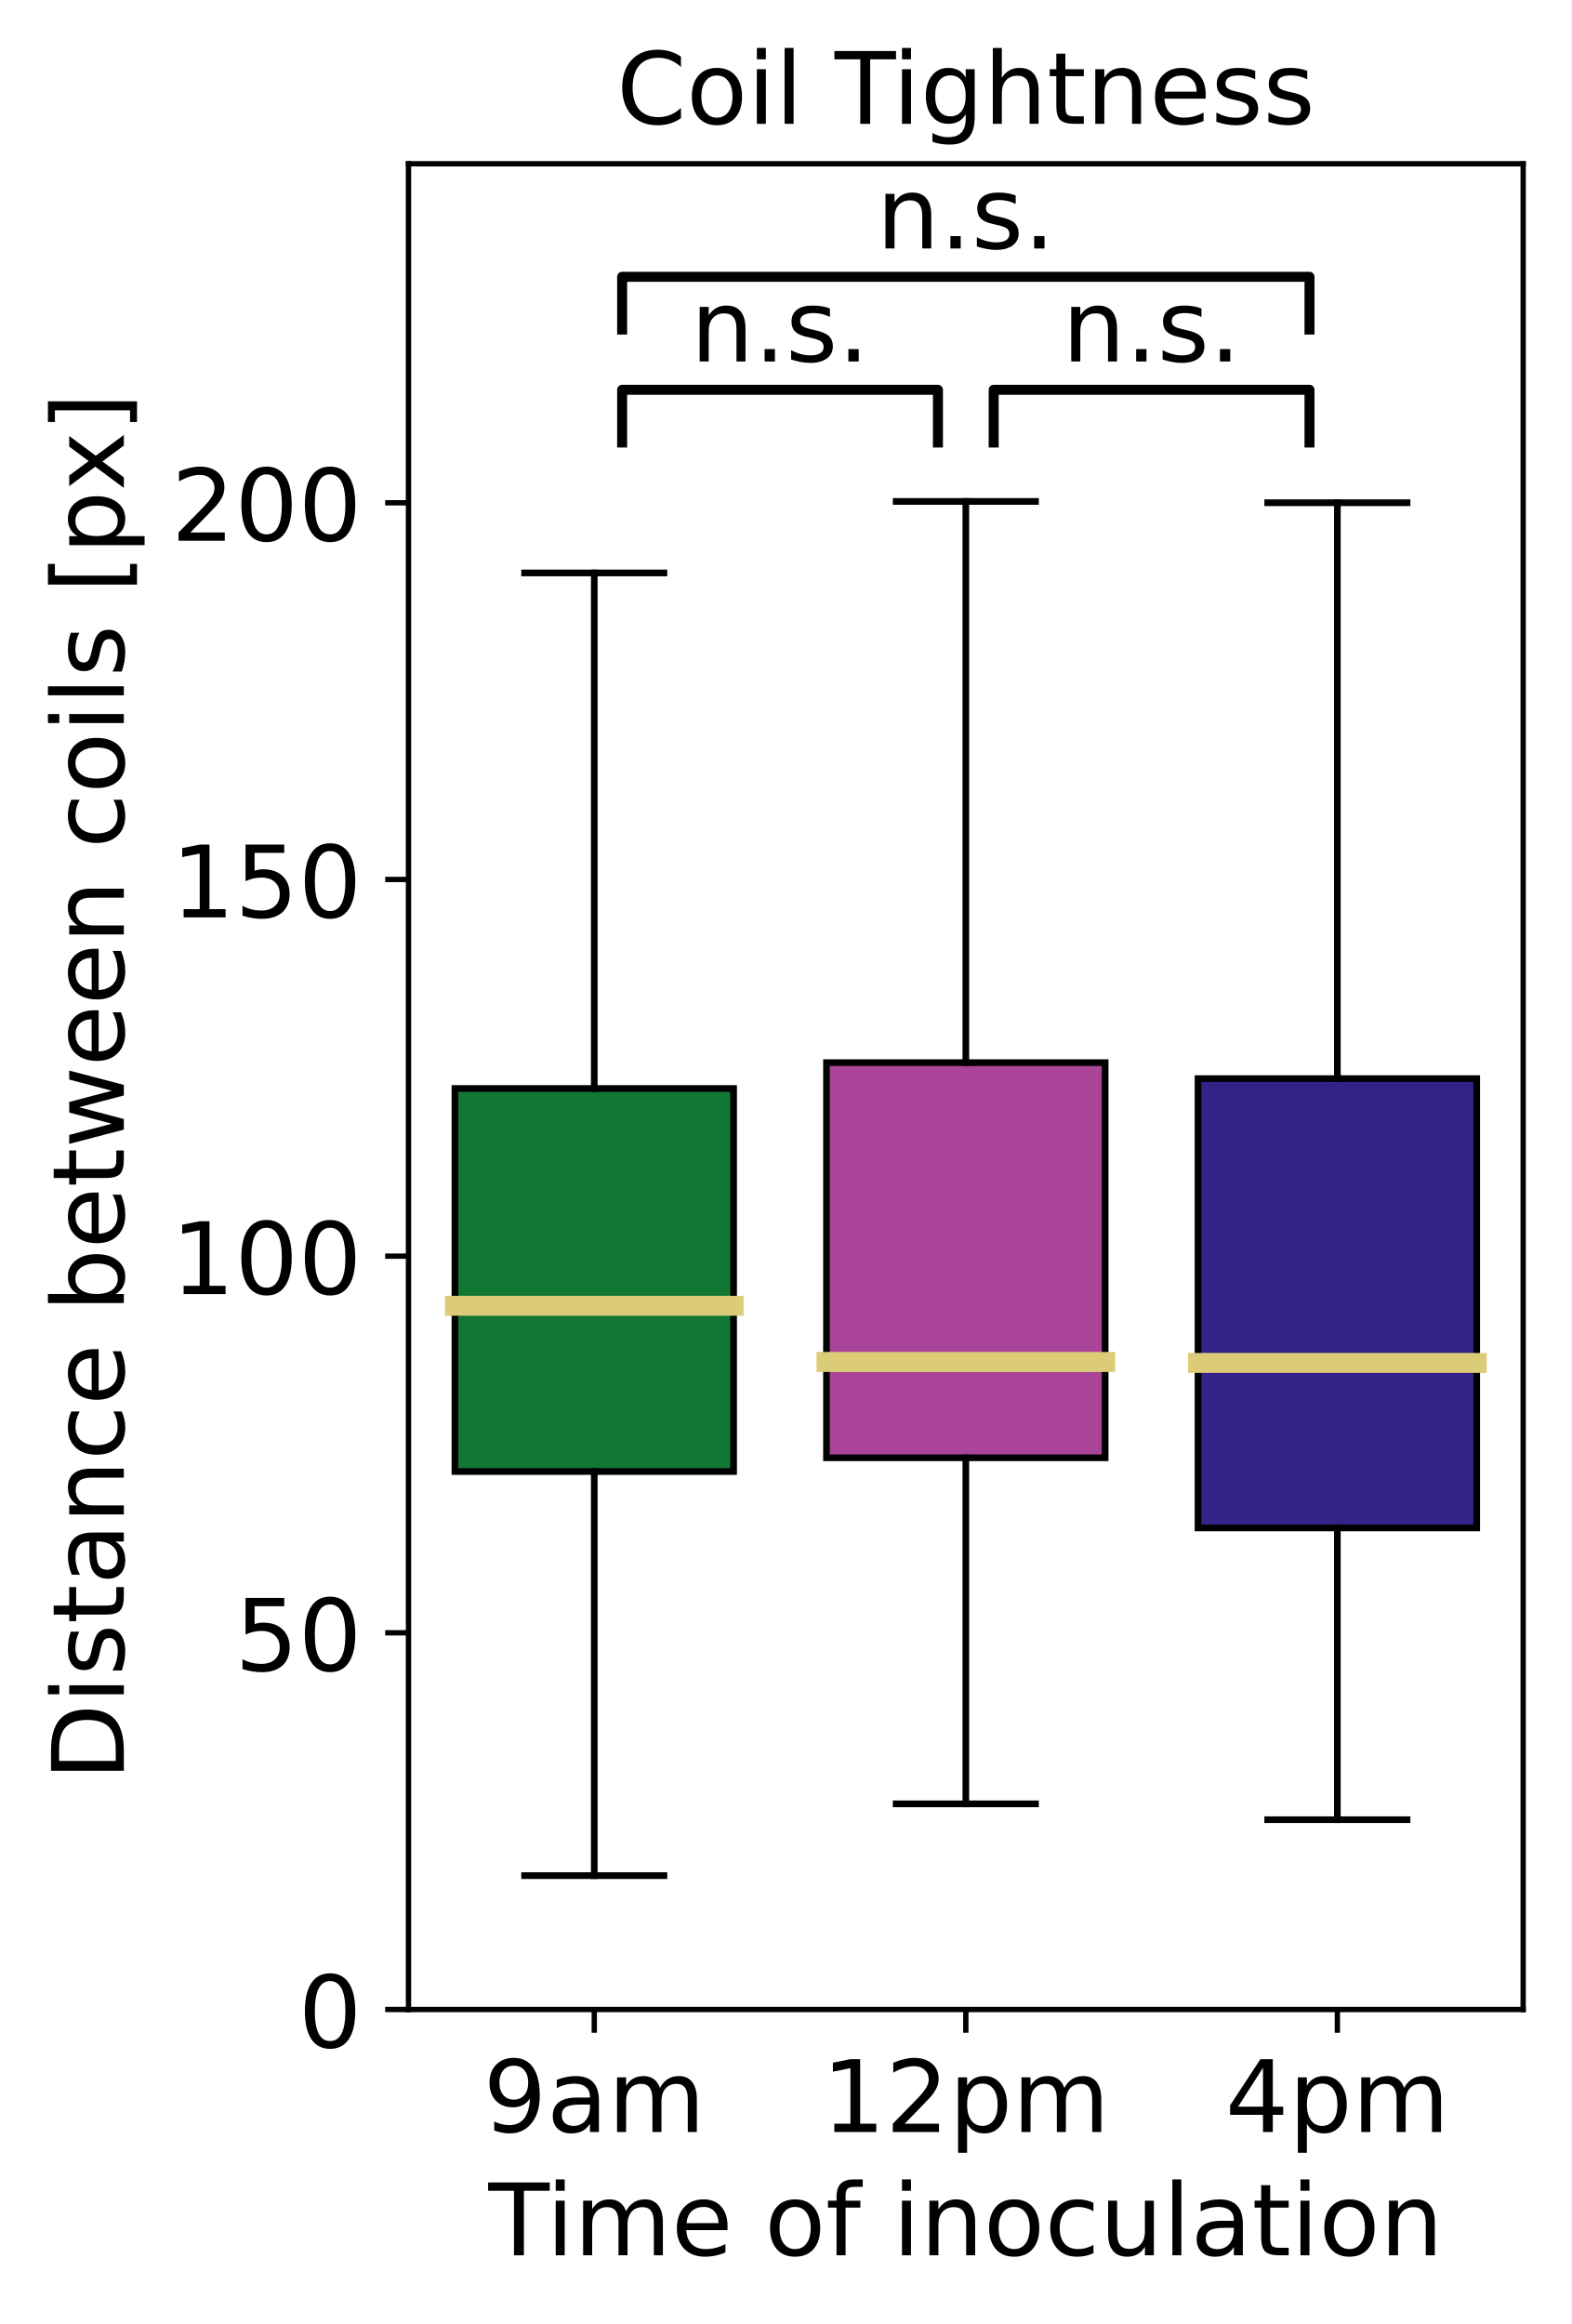
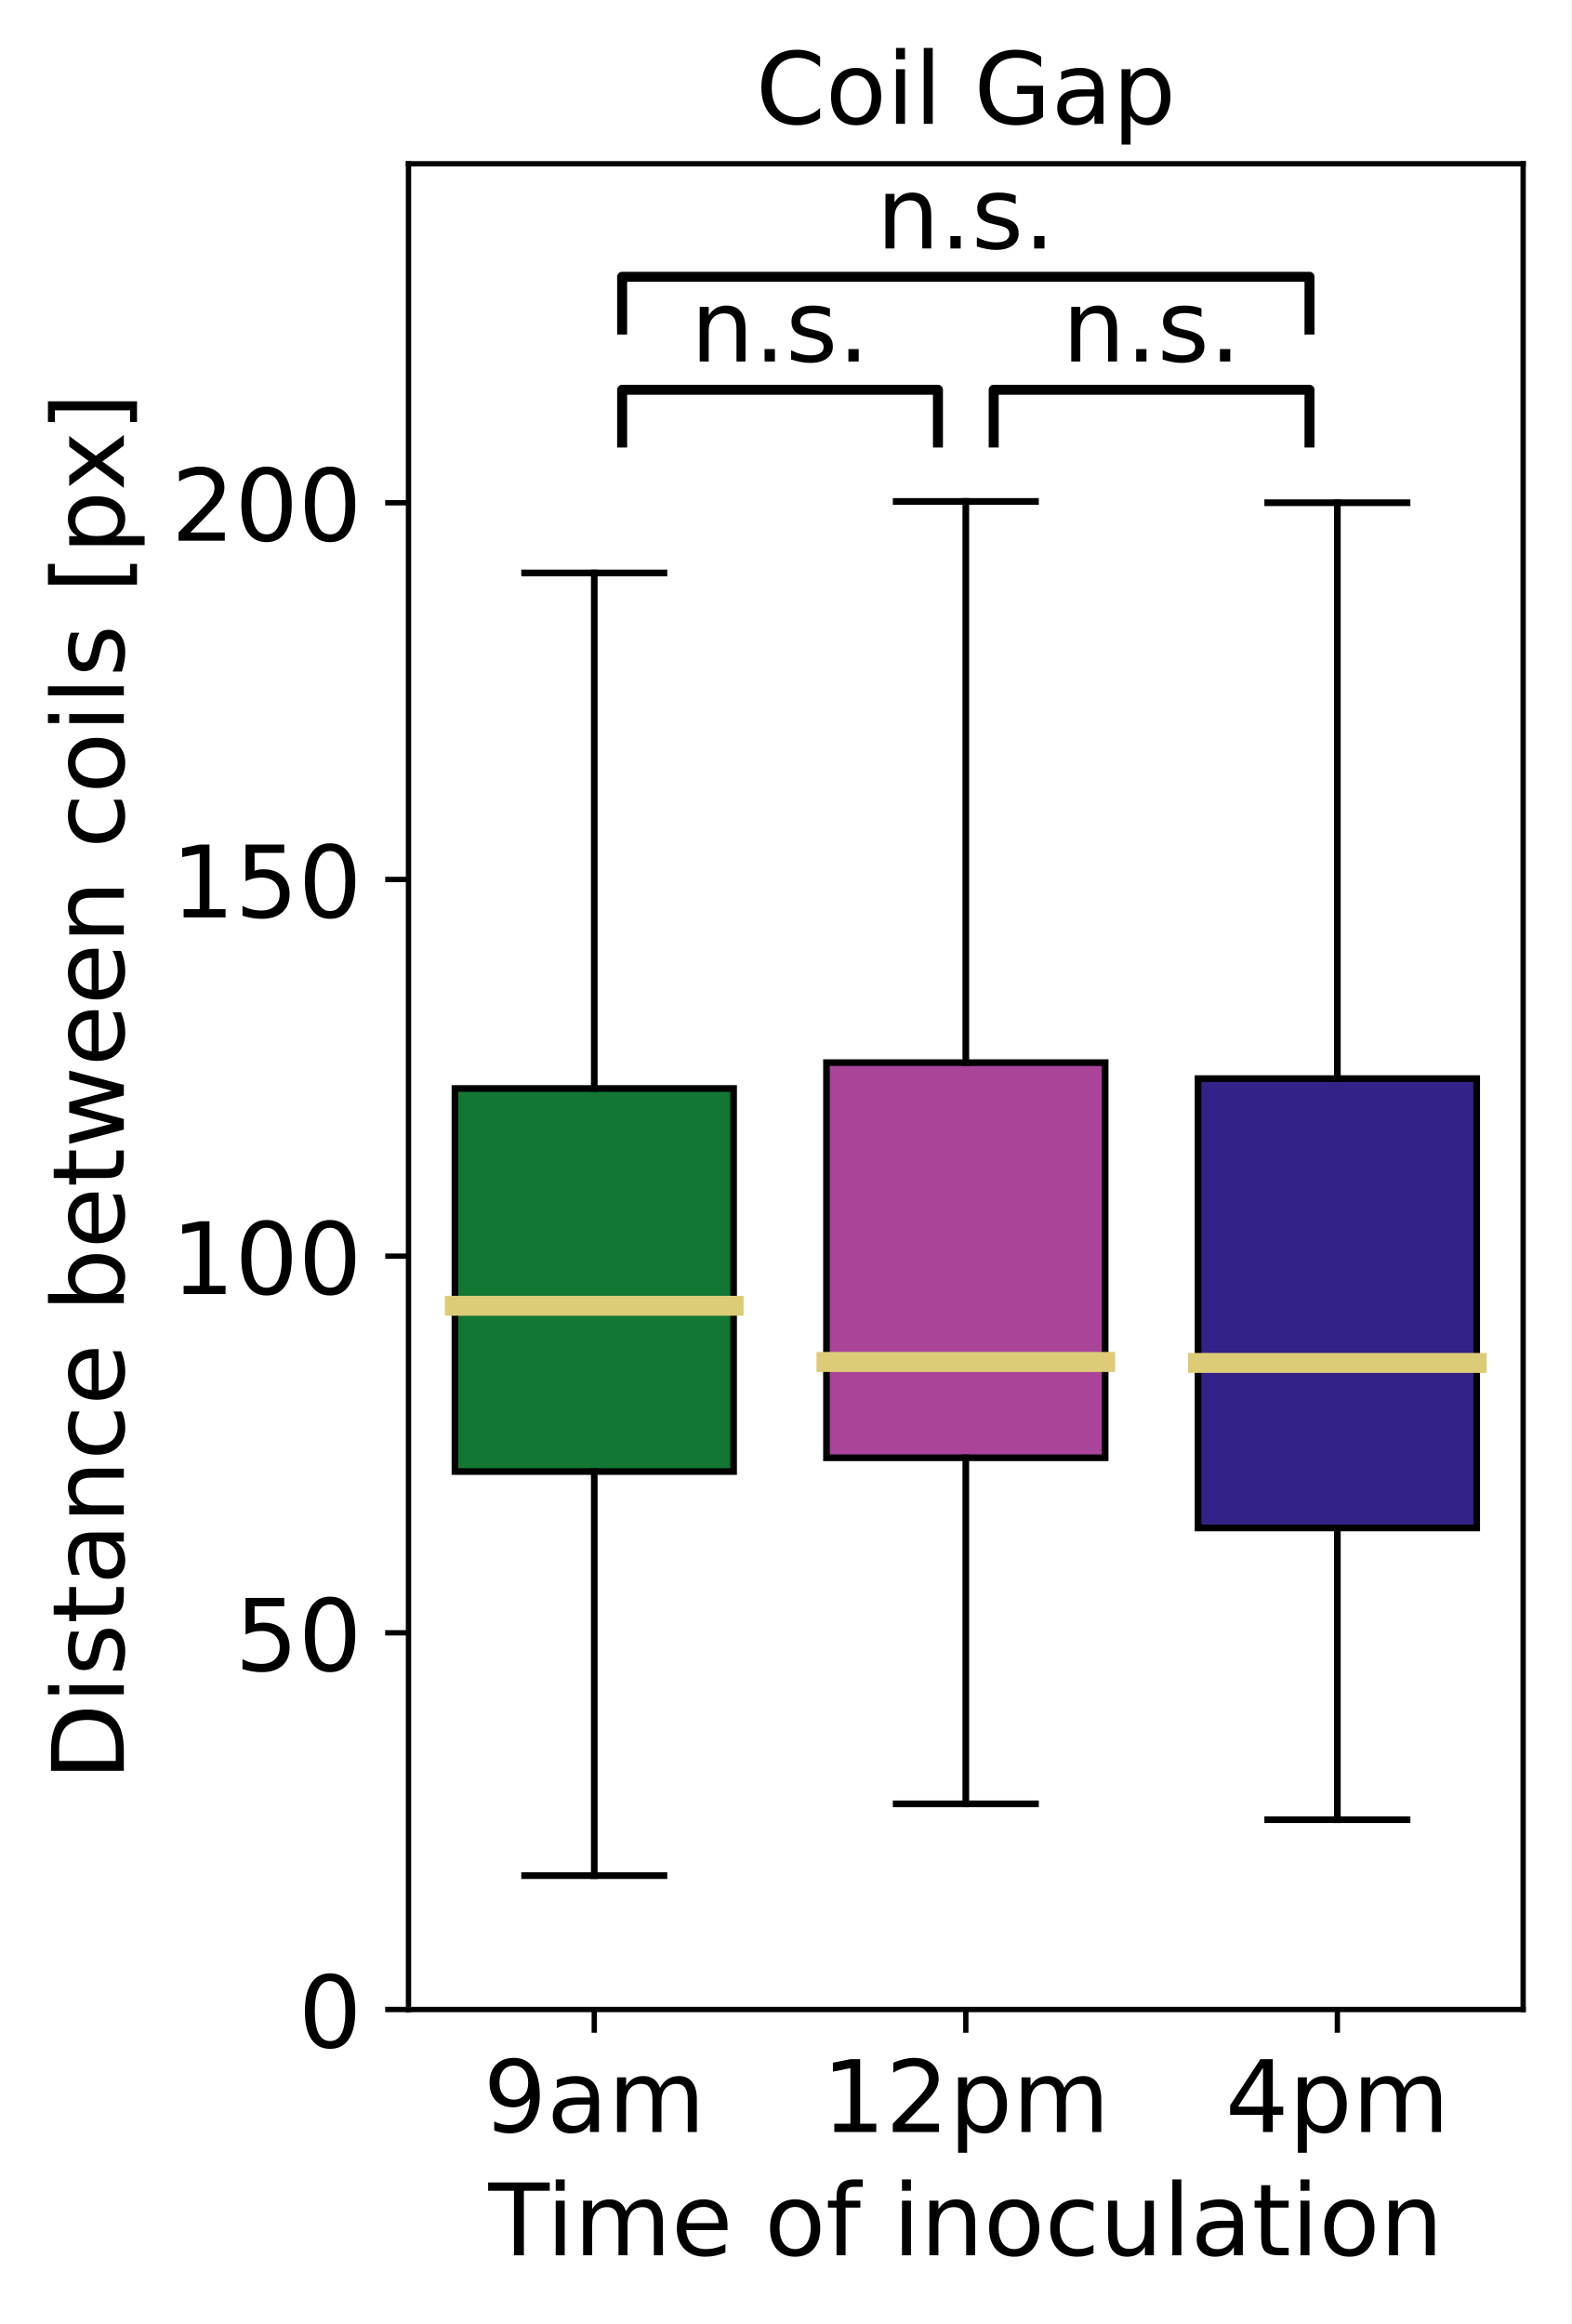
<svg xmlns="http://www.w3.org/2000/svg" xmlns:xlink="http://www.w3.org/1999/xlink" width="235.948pt" height="349.032pt" viewBox="0 0 235.948 349.032" version="1.1">
  <defs>
    <style type="text/css">*{stroke-linejoin: round; stroke-linecap: butt}</style>
  </defs>
  <g id="figure_1">
    <g id="patch_1">
      <path d="M 0 349.032  L 235.948 349.032  L 235.948 0  L 0 0  z " style="fill: #ffffff" />
    </g>
    <g id="axes_1">
      <g id="patch_2">
        <path d="M 61.348 301.798  L 228.748 301.798  L 228.748 24.598  L 61.348 24.598  z " style="fill: #ffffff" />
      </g>
      <g id="matplotlib.axis_1">
        <g id="xtick_1">
          <g id="line2d_1">
            <defs>
-               <path id="me970d6c7f5" d="M 0 0  L 0 3.5  " style="stroke: #000000; stroke-width: 0.8" />
+               <path id="m99cd7acbdd" d="M 0 0  L 0 3.5  " style="stroke: #000000; stroke-width: 0.8" />
            </defs>
            <g>
-               <use xlink:href="#me970d6c7f5" x="89.248" y="301.798" style="stroke: #000000; stroke-width: 0.8" />
+               <use xlink:href="#m99cd7acbdd" x="89.248" y="301.798" style="stroke: #000000; stroke-width: 0.8" />
            </g>
          </g>
          <g id="text_1">
            <g transform="translate(72.575 320.1953) scale(0.15 -0.15)">
              <defs>
                <path id="DejaVuSans-39" d="M 703 97  L 703 672  Q 941 559 1184 500  Q 1428 441 1663 441  Q 2288 441 2617 861  Q 2947 1281 2994 2138  Q 2813 1869 2534 1725  Q 2256 1581 1919 1581  Q 1219 1581 811 2004  Q 403 2428 403 3163  Q 403 3881 828 4315  Q 1253 4750 1959 4750  Q 2769 4750 3195 4129  Q 3622 3509 3622 2328  Q 3622 1225 3098 567  Q 2575 -91 1691 -91  Q 1453 -91 1209 -44  Q 966 3 703 97  z M 1959 2075  Q 2384 2075 2632 2365  Q 2881 2656 2881 3163  Q 2881 3666 2632 3958  Q 2384 4250 1959 4250  Q 1534 4250 1286 3958  Q 1038 3666 1038 3163  Q 1038 2656 1286 2365  Q 1534 2075 1959 2075  z " transform="scale(0.015625)" />
                <path id="DejaVuSans-61" d="M 2194 1759  Q 1497 1759 1228 1600  Q 959 1441 959 1056  Q 959 750 1161 570  Q 1363 391 1709 391  Q 2188 391 2477 730  Q 2766 1069 2766 1631  L 2766 1759  L 2194 1759  z M 3341 1997  L 3341 0  L 2766 0  L 2766 531  Q 2569 213 2275 61  Q 1981 -91 1556 -91  Q 1019 -91 701 211  Q 384 513 384 1019  Q 384 1609 779 1909  Q 1175 2209 1959 2209  L 2766 2209  L 2766 2266  Q 2766 2663 2505 2880  Q 2244 3097 1772 3097  Q 1472 3097 1187 3025  Q 903 2953 641 2809  L 641 3341  Q 956 3463 1253 3523  Q 1550 3584 1831 3584  Q 2591 3584 2966 3190  Q 3341 2797 3341 1997  z " transform="scale(0.015625)" />
                <path id="DejaVuSans-6d" d="M 3328 2828  Q 3544 3216 3844 3400  Q 4144 3584 4550 3584  Q 5097 3584 5394 3201  Q 5691 2819 5691 2113  L 5691 0  L 5113 0  L 5113 2094  Q 5113 2597 4934 2840  Q 4756 3084 4391 3084  Q 3944 3084 3684 2787  Q 3425 2491 3425 1978  L 3425 0  L 2847 0  L 2847 2094  Q 2847 2600 2669 2842  Q 2491 3084 2119 3084  Q 1678 3084 1418 2786  Q 1159 2488 1159 1978  L 1159 0  L 581 0  L 581 3500  L 1159 3500  L 1159 2956  Q 1356 3278 1631 3431  Q 1906 3584 2284 3584  Q 2666 3584 2933 3390  Q 3200 3197 3328 2828  z " transform="scale(0.015625)" />
              </defs>
              <use xlink:href="#DejaVuSans-39" />
              <use xlink:href="#DejaVuSans-61" x="63.623" />
              <use xlink:href="#DejaVuSans-6d" x="124.902" />
            </g>
          </g>
        </g>
        <g id="xtick_2">
          <g id="line2d_2">
            <g>
-               <use xlink:href="#me970d6c7f5" x="145.048" y="301.798" style="stroke: #000000; stroke-width: 0.8" />
+               <use xlink:href="#m99cd7acbdd" x="145.048" y="301.798" style="stroke: #000000; stroke-width: 0.8" />
            </g>
          </g>
          <g id="text_2">
            <g transform="translate(123.4379 320.1953) scale(0.15 -0.15)">
              <defs>
                <path id="DejaVuSans-31" d="M 794 531  L 1825 531  L 1825 4091  L 703 3866  L 703 4441  L 1819 4666  L 2450 4666  L 2450 531  L 3481 531  L 3481 0  L 794 0  L 794 531  z " transform="scale(0.015625)" />
                <path id="DejaVuSans-32" d="M 1228 531  L 3431 531  L 3431 0  L 469 0  L 469 531  Q 828 903 1448 1529  Q 2069 2156 2228 2338  Q 2531 2678 2651 2914  Q 2772 3150 2772 3378  Q 2772 3750 2511 3984  Q 2250 4219 1831 4219  Q 1534 4219 1204 4116  Q 875 4013 500 3803  L 500 4441  Q 881 4594 1212 4672  Q 1544 4750 1819 4750  Q 2544 4750 2975 4387  Q 3406 4025 3406 3419  Q 3406 3131 3298 2873  Q 3191 2616 2906 2266  Q 2828 2175 2409 1742  Q 1991 1309 1228 531  z " transform="scale(0.015625)" />
                <path id="DejaVuSans-70" d="M 1159 525  L 1159 -1331  L 581 -1331  L 581 3500  L 1159 3500  L 1159 2969  Q 1341 3281 1617 3432  Q 1894 3584 2278 3584  Q 2916 3584 3314 3078  Q 3713 2572 3713 1747  Q 3713 922 3314 415  Q 2916 -91 2278 -91  Q 1894 -91 1617 61  Q 1341 213 1159 525  z M 3116 1747  Q 3116 2381 2855 2742  Q 2594 3103 2138 3103  Q 1681 3103 1420 2742  Q 1159 2381 1159 1747  Q 1159 1113 1420 752  Q 1681 391 2138 391  Q 2594 391 2855 752  Q 3116 1113 3116 1747  z " transform="scale(0.015625)" />
              </defs>
              <use xlink:href="#DejaVuSans-31" />
              <use xlink:href="#DejaVuSans-32" x="63.623" />
              <use xlink:href="#DejaVuSans-70" x="127.246" />
              <use xlink:href="#DejaVuSans-6d" x="190.723" />
            </g>
          </g>
        </g>
        <g id="xtick_3">
          <g id="line2d_3">
            <g>
-               <use xlink:href="#me970d6c7f5" x="200.848" y="301.798" style="stroke: #000000; stroke-width: 0.8" />
+               <use xlink:href="#m99cd7acbdd" x="200.848" y="301.798" style="stroke: #000000; stroke-width: 0.8" />
            </g>
          </g>
          <g id="text_3">
            <g transform="translate(184.0098 320.1953) scale(0.15 -0.15)">
              <defs>
                <path id="DejaVuSans-34" d="M 2419 4116  L 825 1625  L 2419 1625  L 2419 4116  z M 2253 4666  L 3047 4666  L 3047 1625  L 3713 1625  L 3713 1100  L 3047 1100  L 3047 0  L 2419 0  L 2419 1100  L 313 1100  L 313 1709  L 2253 4666  z " transform="scale(0.015625)" />
              </defs>
              <use xlink:href="#DejaVuSans-34" />
              <use xlink:href="#DejaVuSans-70" x="63.623" />
              <use xlink:href="#DejaVuSans-6d" x="127.1" />
            </g>
          </g>
        </g>
        <g id="text_4">
          <g transform="translate(73.35313 338.7125) scale(0.15 -0.15)">
            <defs>
              <path id="DejaVuSans-54" d="M -19 4666  L 3928 4666  L 3928 4134  L 2272 4134  L 2272 0  L 1638 0  L 1638 4134  L -19 4134  L -19 4666  z " transform="scale(0.015625)" />
              <path id="DejaVuSans-69" d="M 603 3500  L 1178 3500  L 1178 0  L 603 0  L 603 3500  z M 603 4863  L 1178 4863  L 1178 4134  L 603 4134  L 603 4863  z " transform="scale(0.015625)" />
              <path id="DejaVuSans-65" d="M 3597 1894  L 3597 1613  L 953 1613  Q 991 1019 1311 708  Q 1631 397 2203 397  Q 2534 397 2845 478  Q 3156 559 3463 722  L 3463 178  Q 3153 47 2828 -22  Q 2503 -91 2169 -91  Q 1331 -91 842 396  Q 353 884 353 1716  Q 353 2575 817 3079  Q 1281 3584 2069 3584  Q 2775 3584 3186 3129  Q 3597 2675 3597 1894  z M 3022 2063  Q 3016 2534 2758 2815  Q 2500 3097 2075 3097  Q 1594 3097 1305 2825  Q 1016 2553 972 2059  L 3022 2063  z " transform="scale(0.015625)" />
              <path id="DejaVuSans-20" transform="scale(0.015625)" />
              <path id="DejaVuSans-6f" d="M 1959 3097  Q 1497 3097 1228 2736  Q 959 2375 959 1747  Q 959 1119 1226 758  Q 1494 397 1959 397  Q 2419 397 2687 759  Q 2956 1122 2956 1747  Q 2956 2369 2687 2733  Q 2419 3097 1959 3097  z M 1959 3584  Q 2709 3584 3137 3096  Q 3566 2609 3566 1747  Q 3566 888 3137 398  Q 2709 -91 1959 -91  Q 1206 -91 779 398  Q 353 888 353 1747  Q 353 2609 779 3096  Q 1206 3584 1959 3584  z " transform="scale(0.015625)" />
              <path id="DejaVuSans-66" d="M 2375 4863  L 2375 4384  L 1825 4384  Q 1516 4384 1395 4259  Q 1275 4134 1275 3809  L 1275 3500  L 2222 3500  L 2222 3053  L 1275 3053  L 1275 0  L 697 0  L 697 3053  L 147 3053  L 147 3500  L 697 3500  L 697 3744  Q 697 4328 969 4595  Q 1241 4863 1831 4863  L 2375 4863  z " transform="scale(0.015625)" />
              <path id="DejaVuSans-6e" d="M 3513 2113  L 3513 0  L 2938 0  L 2938 2094  Q 2938 2591 2744 2837  Q 2550 3084 2163 3084  Q 1697 3084 1428 2787  Q 1159 2491 1159 1978  L 1159 0  L 581 0  L 581 3500  L 1159 3500  L 1159 2956  Q 1366 3272 1645 3428  Q 1925 3584 2291 3584  Q 2894 3584 3203 3211  Q 3513 2838 3513 2113  z " transform="scale(0.015625)" />
              <path id="DejaVuSans-63" d="M 3122 3366  L 3122 2828  Q 2878 2963 2633 3030  Q 2388 3097 2138 3097  Q 1578 3097 1268 2742  Q 959 2388 959 1747  Q 959 1106 1268 751  Q 1578 397 2138 397  Q 2388 397 2633 464  Q 2878 531 3122 666  L 3122 134  Q 2881 22 2623 -34  Q 2366 -91 2075 -91  Q 1284 -91 818 406  Q 353 903 353 1747  Q 353 2603 823 3093  Q 1294 3584 2113 3584  Q 2378 3584 2631 3529  Q 2884 3475 3122 3366  z " transform="scale(0.015625)" />
              <path id="DejaVuSans-75" d="M 544 1381  L 544 3500  L 1119 3500  L 1119 1403  Q 1119 906 1312 657  Q 1506 409 1894 409  Q 2359 409 2629 706  Q 2900 1003 2900 1516  L 2900 3500  L 3475 3500  L 3475 0  L 2900 0  L 2900 538  Q 2691 219 2414 64  Q 2138 -91 1772 -91  Q 1169 -91 856 284  Q 544 659 544 1381  z M 1991 3584  L 1991 3584  z " transform="scale(0.015625)" />
              <path id="DejaVuSans-6c" d="M 603 4863  L 1178 4863  L 1178 0  L 603 0  L 603 4863  z " transform="scale(0.015625)" />
              <path id="DejaVuSans-74" d="M 1172 4494  L 1172 3500  L 2356 3500  L 2356 3053  L 1172 3053  L 1172 1153  Q 1172 725 1289 603  Q 1406 481 1766 481  L 2356 481  L 2356 0  L 1766 0  Q 1100 0 847 248  Q 594 497 594 1153  L 594 3053  L 172 3053  L 172 3500  L 594 3500  L 594 4494  L 1172 4494  z " transform="scale(0.015625)" />
            </defs>
            <use xlink:href="#DejaVuSans-54" />
            <use xlink:href="#DejaVuSans-69" x="57.959" />
            <use xlink:href="#DejaVuSans-6d" x="85.742" />
            <use xlink:href="#DejaVuSans-65" x="183.154" />
            <use xlink:href="#DejaVuSans-20" x="244.678" />
            <use xlink:href="#DejaVuSans-6f" x="276.465" />
            <use xlink:href="#DejaVuSans-66" x="337.646" />
            <use xlink:href="#DejaVuSans-20" x="372.852" />
            <use xlink:href="#DejaVuSans-69" x="404.639" />
            <use xlink:href="#DejaVuSans-6e" x="432.422" />
            <use xlink:href="#DejaVuSans-6f" x="495.801" />
            <use xlink:href="#DejaVuSans-63" x="556.982" />
            <use xlink:href="#DejaVuSans-75" x="611.963" />
            <use xlink:href="#DejaVuSans-6c" x="675.342" />
            <use xlink:href="#DejaVuSans-61" x="703.125" />
            <use xlink:href="#DejaVuSans-74" x="764.404" />
            <use xlink:href="#DejaVuSans-69" x="803.613" />
            <use xlink:href="#DejaVuSans-6f" x="831.396" />
            <use xlink:href="#DejaVuSans-6e" x="892.578" />
          </g>
        </g>
      </g>
      <g id="matplotlib.axis_2">
        <g id="ytick_1">
          <g id="line2d_4">
            <defs>
-               <path id="m7d72a2946c" d="M 0 0  L -3.5 0  " style="stroke: #000000; stroke-width: 0.8" />
+               <path id="mf8d7299e92" d="M 0 0  L -3.5 0  " style="stroke: #000000; stroke-width: 0.8" />
            </defs>
            <g>
-               <use xlink:href="#m7d72a2946c" x="61.348" y="301.798" style="stroke: #000000; stroke-width: 0.8" />
+               <use xlink:href="#mf8d7299e92" x="61.348" y="301.798" style="stroke: #000000; stroke-width: 0.8" />
            </g>
          </g>
          <g id="text_5">
            <g transform="translate(44.80469 307.4965) scale(0.15 -0.15)">
              <defs>
                <path id="DejaVuSans-30" d="M 2034 4250  Q 1547 4250 1301 3770  Q 1056 3291 1056 2328  Q 1056 1369 1301 889  Q 1547 409 2034 409  Q 2525 409 2770 889  Q 3016 1369 3016 2328  Q 3016 3291 2770 3770  Q 2525 4250 2034 4250  z M 2034 4750  Q 2819 4750 3233 4129  Q 3647 3509 3647 2328  Q 3647 1150 3233 529  Q 2819 -91 2034 -91  Q 1250 -91 836 529  Q 422 1150 422 2328  Q 422 3509 836 4129  Q 1250 4750 2034 4750  z " transform="scale(0.015625)" />
              </defs>
              <use xlink:href="#DejaVuSans-30" />
            </g>
          </g>
        </g>
        <g id="ytick_2">
          <g id="line2d_5">
            <g>
-               <use xlink:href="#m7d72a2946c" x="61.348" y="245.226" style="stroke: #000000; stroke-width: 0.8" />
+               <use xlink:href="#mf8d7299e92" x="61.348" y="245.226" style="stroke: #000000; stroke-width: 0.8" />
            </g>
          </g>
          <g id="text_6">
            <g transform="translate(35.26094 250.9251) scale(0.15 -0.15)">
              <defs>
                <path id="DejaVuSans-35" d="M 691 4666  L 3169 4666  L 3169 4134  L 1269 4134  L 1269 2991  Q 1406 3038 1543 3061  Q 1681 3084 1819 3084  Q 2600 3084 3056 2656  Q 3513 2228 3513 1497  Q 3513 744 3044 326  Q 2575 -91 1722 -91  Q 1428 -91 1123 -41  Q 819 9 494 109  L 494 744  Q 775 591 1075 516  Q 1375 441 1709 441  Q 2250 441 2565 725  Q 2881 1009 2881 1497  Q 2881 1984 2565 2268  Q 2250 2553 1709 2553  Q 1456 2553 1204 2497  Q 953 2441 691 2322  L 691 4666  z " transform="scale(0.015625)" />
              </defs>
              <use xlink:href="#DejaVuSans-35" />
              <use xlink:href="#DejaVuSans-30" x="63.623" />
            </g>
          </g>
        </g>
        <g id="ytick_3">
          <g id="line2d_6">
            <g>
-               <use xlink:href="#m7d72a2946c" x="61.348" y="188.655" style="stroke: #000000; stroke-width: 0.8" />
+               <use xlink:href="#mf8d7299e92" x="61.348" y="188.655" style="stroke: #000000; stroke-width: 0.8" />
            </g>
          </g>
          <g id="text_7">
            <g transform="translate(25.71719 194.3536) scale(0.15 -0.15)">
              <use xlink:href="#DejaVuSans-31" />
              <use xlink:href="#DejaVuSans-30" x="63.623" />
              <use xlink:href="#DejaVuSans-30" x="127.246" />
            </g>
          </g>
        </g>
        <g id="ytick_4">
          <g id="line2d_7">
            <g>
-               <use xlink:href="#m7d72a2946c" x="61.348" y="132.083" style="stroke: #000000; stroke-width: 0.8" />
+               <use xlink:href="#mf8d7299e92" x="61.348" y="132.083" style="stroke: #000000; stroke-width: 0.8" />
            </g>
          </g>
          <g id="text_8">
            <g transform="translate(25.71719 137.7822) scale(0.15 -0.15)">
              <use xlink:href="#DejaVuSans-31" />
              <use xlink:href="#DejaVuSans-35" x="63.623" />
              <use xlink:href="#DejaVuSans-30" x="127.246" />
            </g>
          </g>
        </g>
        <g id="ytick_5">
          <g id="line2d_8">
            <g>
-               <use xlink:href="#m7d72a2946c" x="61.348" y="75.512" style="stroke: #000000; stroke-width: 0.8" />
+               <use xlink:href="#mf8d7299e92" x="61.348" y="75.512" style="stroke: #000000; stroke-width: 0.8" />
            </g>
          </g>
          <g id="text_9">
            <g transform="translate(25.71719 81.21077) scale(0.15 -0.15)">
              <use xlink:href="#DejaVuSans-32" />
              <use xlink:href="#DejaVuSans-30" x="63.623" />
              <use xlink:href="#DejaVuSans-30" x="127.246" />
            </g>
          </g>
        </g>
        <g id="text_10">
          <g transform="translate(18.59766 267.4148) rotate(-90) scale(0.15 -0.15)">
            <defs>
              <path id="DejaVuSans-44" d="M 1259 4147  L 1259 519  L 2022 519  Q 2988 519 3436 956  Q 3884 1394 3884 2338  Q 3884 3275 3436 3711  Q 2988 4147 2022 4147  L 1259 4147  z M 628 4666  L 1925 4666  Q 3281 4666 3915 4102  Q 4550 3538 4550 2338  Q 4550 1131 3912 565  Q 3275 0 1925 0  L 628 0  L 628 4666  z " transform="scale(0.015625)" />
              <path id="DejaVuSans-73" d="M 2834 3397  L 2834 2853  Q 2591 2978 2328 3040  Q 2066 3103 1784 3103  Q 1356 3103 1142 2972  Q 928 2841 928 2578  Q 928 2378 1081 2264  Q 1234 2150 1697 2047  L 1894 2003  Q 2506 1872 2764 1633  Q 3022 1394 3022 966  Q 3022 478 2636 193  Q 2250 -91 1575 -91  Q 1294 -91 989 -36  Q 684 19 347 128  L 347 722  Q 666 556 975 473  Q 1284 391 1588 391  Q 1994 391 2212 530  Q 2431 669 2431 922  Q 2431 1156 2273 1281  Q 2116 1406 1581 1522  L 1381 1569  Q 847 1681 609 1914  Q 372 2147 372 2553  Q 372 3047 722 3315  Q 1072 3584 1716 3584  Q 2034 3584 2315 3537  Q 2597 3491 2834 3397  z " transform="scale(0.015625)" />
              <path id="DejaVuSans-62" d="M 3116 1747  Q 3116 2381 2855 2742  Q 2594 3103 2138 3103  Q 1681 3103 1420 2742  Q 1159 2381 1159 1747  Q 1159 1113 1420 752  Q 1681 391 2138 391  Q 2594 391 2855 752  Q 3116 1113 3116 1747  z M 1159 2969  Q 1341 3281 1617 3432  Q 1894 3584 2278 3584  Q 2916 3584 3314 3078  Q 3713 2572 3713 1747  Q 3713 922 3314 415  Q 2916 -91 2278 -91  Q 1894 -91 1617 61  Q 1341 213 1159 525  L 1159 0  L 581 0  L 581 4863  L 1159 4863  L 1159 2969  z " transform="scale(0.015625)" />
              <path id="DejaVuSans-77" d="M 269 3500  L 844 3500  L 1563 769  L 2278 3500  L 2956 3500  L 3675 769  L 4391 3500  L 4966 3500  L 4050 0  L 3372 0  L 2619 2869  L 1863 0  L 1184 0  L 269 3500  z " transform="scale(0.015625)" />
              <path id="DejaVuSans-5b" d="M 550 4863  L 1875 4863  L 1875 4416  L 1125 4416  L 1125 -397  L 1875 -397  L 1875 -844  L 550 -844  L 550 4863  z " transform="scale(0.015625)" />
              <path id="DejaVuSans-78" d="M 3513 3500  L 2247 1797  L 3578 0  L 2900 0  L 1881 1375  L 863 0  L 184 0  L 1544 1831  L 300 3500  L 978 3500  L 1906 2253  L 2834 3500  L 3513 3500  z " transform="scale(0.015625)" />
              <path id="DejaVuSans-5d" d="M 1947 4863  L 1947 -844  L 622 -844  L 622 -397  L 1369 -397  L 1369 4416  L 622 4416  L 622 4863  L 1947 4863  z " transform="scale(0.015625)" />
            </defs>
            <use xlink:href="#DejaVuSans-44" />
            <use xlink:href="#DejaVuSans-69" x="77.002" />
            <use xlink:href="#DejaVuSans-73" x="104.785" />
            <use xlink:href="#DejaVuSans-74" x="156.885" />
            <use xlink:href="#DejaVuSans-61" x="196.094" />
            <use xlink:href="#DejaVuSans-6e" x="257.373" />
            <use xlink:href="#DejaVuSans-63" x="320.752" />
            <use xlink:href="#DejaVuSans-65" x="375.732" />
            <use xlink:href="#DejaVuSans-20" x="437.256" />
            <use xlink:href="#DejaVuSans-62" x="469.043" />
            <use xlink:href="#DejaVuSans-65" x="532.52" />
            <use xlink:href="#DejaVuSans-74" x="594.043" />
            <use xlink:href="#DejaVuSans-77" x="633.252" />
            <use xlink:href="#DejaVuSans-65" x="715.039" />
            <use xlink:href="#DejaVuSans-65" x="776.562" />
            <use xlink:href="#DejaVuSans-6e" x="838.086" />
            <use xlink:href="#DejaVuSans-20" x="901.465" />
            <use xlink:href="#DejaVuSans-63" x="933.252" />
            <use xlink:href="#DejaVuSans-6f" x="988.232" />
            <use xlink:href="#DejaVuSans-69" x="1049.414" />
            <use xlink:href="#DejaVuSans-6c" x="1077.197" />
            <use xlink:href="#DejaVuSans-73" x="1104.98" />
            <use xlink:href="#DejaVuSans-20" x="1157.08" />
            <use xlink:href="#DejaVuSans-5b" x="1188.867" />
            <use xlink:href="#DejaVuSans-70" x="1227.881" />
            <use xlink:href="#DejaVuSans-78" x="1291.357" />
            <use xlink:href="#DejaVuSans-5d" x="1350.537" />
          </g>
        </g>
      </g>
      <g id="line2d_9">
-         <path d="M 93.433 66.461  L 93.433 58.541  L 140.863 58.541  L 140.863 66.461  " clip-path="url(#p9f297f3aa7)" style="fill: none; stroke: #000000; stroke-width: 1.5; stroke-linecap: square" />
+         <path d="M 93.433 66.461  L 93.433 58.541  L 140.863 58.541  L 140.863 66.461  " clip-path="url(#pd7db276529)" style="fill: none; stroke: #000000; stroke-width: 1.5; stroke-linecap: square" />
      </g>
      <g id="line2d_10">
-         <path d="M 93.433 49.489  L 93.433 41.569  L 196.663 41.569  L 196.663 49.489  " clip-path="url(#p9f297f3aa7)" style="fill: none; stroke: #000000; stroke-width: 1.5; stroke-linecap: square" />
+         <path d="M 93.433 49.489  L 93.433 41.569  L 196.663 41.569  L 196.663 49.489  " clip-path="url(#pd7db276529)" style="fill: none; stroke: #000000; stroke-width: 1.5; stroke-linecap: square" />
      </g>
      <g id="line2d_11">
-         <path d="M 149.233 66.461  L 149.233 58.541  L 196.663 58.541  L 196.663 66.461  " clip-path="url(#p9f297f3aa7)" style="fill: none; stroke: #000000; stroke-width: 1.5; stroke-linecap: square" />
+         <path d="M 149.233 66.461  L 149.233 58.541  L 196.663 58.541  L 196.663 66.461  " clip-path="url(#pd7db276529)" style="fill: none; stroke: #000000; stroke-width: 1.5; stroke-linecap: square" />
      </g>
      <g id="patch_3">
        <path d="M 61.348 301.798  L 61.348 24.598  " style="fill: none; stroke: #000000; stroke-width: 0.8; stroke-linejoin: miter; stroke-linecap: square" />
      </g>
      <g id="patch_4">
        <path d="M 228.748 301.798  L 228.748 24.598  " style="fill: none; stroke: #000000; stroke-width: 0.8; stroke-linejoin: miter; stroke-linecap: square" />
      </g>
      <g id="patch_5">
        <path d="M 61.348 301.798  L 228.748 301.798  " style="fill: none; stroke: #000000; stroke-width: 0.8; stroke-linejoin: miter; stroke-linecap: square" />
      </g>
      <g id="patch_6">
        <path d="M 61.348 24.598  L 228.748 24.598  " style="fill: none; stroke: #000000; stroke-width: 0.8; stroke-linejoin: miter; stroke-linecap: square" />
      </g>
      <g id="patch_7">
-         <path d="M 68.323 221.003  L 110.173 221.003  L 110.173 163.474  L 68.323 163.474  L 68.323 221.003  z " clip-path="url(#p9f297f3aa7)" style="fill: #117733; stroke: #000000; stroke-linejoin: miter" />
+         <path d="M 68.323 221.003  L 110.173 221.003  L 110.173 163.474  L 68.323 163.474  L 68.323 221.003  z " clip-path="url(#pd7db276529)" style="fill: #117733; stroke: #000000; stroke-linejoin: miter" />
      </g>
      <g id="line2d_12">
-         <path d="M 89.248 221.003  L 89.248 281.693  " clip-path="url(#p9f297f3aa7)" style="fill: none; stroke: #000000; stroke-linecap: square" />
+         <path d="M 89.248 221.003  L 89.248 281.693  " clip-path="url(#pd7db276529)" style="fill: none; stroke: #000000; stroke-linecap: square" />
      </g>
      <g id="line2d_13">
-         <path d="M 89.248 163.474  L 89.248 86.046  " clip-path="url(#p9f297f3aa7)" style="fill: none; stroke: #000000; stroke-linecap: square" />
+         <path d="M 89.248 163.474  L 89.248 86.046  " clip-path="url(#pd7db276529)" style="fill: none; stroke: #000000; stroke-linecap: square" />
      </g>
      <g id="line2d_14">
-         <path d="M 78.786 281.693  L 99.711 281.693  " clip-path="url(#p9f297f3aa7)" style="fill: none; stroke: #000000; stroke-linecap: square" />
+         <path d="M 78.786 281.693  L 99.711 281.693  " clip-path="url(#pd7db276529)" style="fill: none; stroke: #000000; stroke-linecap: square" />
      </g>
      <g id="line2d_15">
-         <path d="M 78.786 86.046  L 99.711 86.046  " clip-path="url(#p9f297f3aa7)" style="fill: none; stroke: #000000; stroke-linecap: square" />
+         <path d="M 78.786 86.046  L 99.711 86.046  " clip-path="url(#pd7db276529)" style="fill: none; stroke: #000000; stroke-linecap: square" />
      </g>
      <g id="line2d_16">
        <defs>
-           <path id="m75a23d0738" d="M 0 3  C 0.796 3 1.559 2.684 2.121 2.121  C 2.684 1.559 3 0.796 3 0  C 3 -0.796 2.684 -1.559 2.121 -2.121  C 1.559 -2.684 0.796 -3 0 -3  C -0.796 -3 -1.559 -2.684 -2.121 -2.121  C -2.684 -1.559 -3 -0.796 -3 0  C -3 0.796 -2.684 1.559 -2.121 2.121  C -1.559 2.684 -0.796 3 0 3  z " style="stroke: #000000" />
+           <path id="mb82e056e17" d="M 0 3  C 0.796 3 1.559 2.684 2.121 2.121  C 2.684 1.559 3 0.796 3 0  C 3 -0.796 2.684 -1.559 2.121 -2.121  C 1.559 -2.684 0.796 -3 0 -3  C -0.796 -3 -1.559 -2.684 -2.121 -2.121  C -2.684 -1.559 -3 -0.796 -3 0  C -3 0.796 -2.684 1.559 -2.121 2.121  C -1.559 2.684 -0.796 3 0 3  z " style="stroke: #000000" />
        </defs>
-         <g clip-path="url(#p9f297f3aa7)" />
+         <g clip-path="url(#pd7db276529)" />
      </g>
      <g id="patch_8">
-         <path d="M 124.123 218.938  L 165.973 218.938  L 165.973 159.591  L 124.123 159.591  L 124.123 218.938  z " clip-path="url(#p9f297f3aa7)" style="fill: #aa4499; stroke: #000000; stroke-linejoin: miter" />
+         <path d="M 124.123 218.938  L 165.973 218.938  L 165.973 159.591  L 124.123 159.591  L 124.123 218.938  z " clip-path="url(#pd7db276529)" style="fill: #aa4499; stroke: #000000; stroke-linejoin: miter" />
      </g>
      <g id="line2d_17">
-         <path d="M 145.048 218.938  L 145.048 270.912  " clip-path="url(#p9f297f3aa7)" style="fill: none; stroke: #000000; stroke-linecap: square" />
+         <path d="M 145.048 218.938  L 145.048 270.912  " clip-path="url(#pd7db276529)" style="fill: none; stroke: #000000; stroke-linecap: square" />
      </g>
      <g id="line2d_18">
-         <path d="M 145.048 159.591  L 145.048 75.307  " clip-path="url(#p9f297f3aa7)" style="fill: none; stroke: #000000; stroke-linecap: square" />
+         <path d="M 145.048 159.591  L 145.048 75.307  " clip-path="url(#pd7db276529)" style="fill: none; stroke: #000000; stroke-linecap: square" />
      </g>
      <g id="line2d_19">
-         <path d="M 134.586 270.912  L 155.511 270.912  " clip-path="url(#p9f297f3aa7)" style="fill: none; stroke: #000000; stroke-linecap: square" />
+         <path d="M 134.586 270.912  L 155.511 270.912  " clip-path="url(#pd7db276529)" style="fill: none; stroke: #000000; stroke-linecap: square" />
      </g>
      <g id="line2d_20">
-         <path d="M 134.586 75.307  L 155.511 75.307  " clip-path="url(#p9f297f3aa7)" style="fill: none; stroke: #000000; stroke-linecap: square" />
+         <path d="M 134.586 75.307  L 155.511 75.307  " clip-path="url(#pd7db276529)" style="fill: none; stroke: #000000; stroke-linecap: square" />
      </g>
      <g id="line2d_21" />
      <g id="patch_9">
-         <path d="M 179.923 229.477  L 221.773 229.477  L 221.773 161.991  L 179.923 161.991  L 179.923 229.477  z " clip-path="url(#p9f297f3aa7)" style="fill: #332288; stroke: #000000; stroke-linejoin: miter" />
+         <path d="M 179.923 229.477  L 221.773 229.477  L 221.773 161.991  L 179.923 161.991  L 179.923 229.477  z " clip-path="url(#pd7db276529)" style="fill: #332288; stroke: #000000; stroke-linejoin: miter" />
      </g>
      <g id="line2d_22">
-         <path d="M 200.848 229.477  L 200.848 273.294  " clip-path="url(#p9f297f3aa7)" style="fill: none; stroke: #000000; stroke-linecap: square" />
+         <path d="M 200.848 229.477  L 200.848 273.294  " clip-path="url(#pd7db276529)" style="fill: none; stroke: #000000; stroke-linecap: square" />
      </g>
      <g id="line2d_23">
-         <path d="M 200.848 161.991  L 200.848 75.502  " clip-path="url(#p9f297f3aa7)" style="fill: none; stroke: #000000; stroke-linecap: square" />
+         <path d="M 200.848 161.991  L 200.848 75.502  " clip-path="url(#pd7db276529)" style="fill: none; stroke: #000000; stroke-linecap: square" />
      </g>
      <g id="line2d_24">
-         <path d="M 190.386 273.294  L 211.311 273.294  " clip-path="url(#p9f297f3aa7)" style="fill: none; stroke: #000000; stroke-linecap: square" />
+         <path d="M 190.386 273.294  L 211.311 273.294  " clip-path="url(#pd7db276529)" style="fill: none; stroke: #000000; stroke-linecap: square" />
      </g>
      <g id="line2d_25">
-         <path d="M 190.386 75.502  L 211.311 75.502  " clip-path="url(#p9f297f3aa7)" style="fill: none; stroke: #000000; stroke-linecap: square" />
+         <path d="M 190.386 75.502  L 211.311 75.502  " clip-path="url(#pd7db276529)" style="fill: none; stroke: #000000; stroke-linecap: square" />
      </g>
      <g id="line2d_26" />
      <g id="text_11">
        <g transform="translate(103.7211 54.28955) scale(0.15 -0.15)">
          <defs>
            <path id="DejaVuSans-2e" d="M 684 794  L 1344 794  L 1344 0  L 684 0  L 684 794  z " transform="scale(0.015625)" />
          </defs>
          <use xlink:href="#DejaVuSans-6e" />
          <use xlink:href="#DejaVuSans-2e" x="63.379" />
          <use xlink:href="#DejaVuSans-73" x="95.166" />
          <use xlink:href="#DejaVuSans-2e" x="147.266" />
        </g>
      </g>
      <g id="text_12">
        <g transform="translate(131.6211 37.31813) scale(0.15 -0.15)">
          <use xlink:href="#DejaVuSans-6e" />
          <use xlink:href="#DejaVuSans-2e" x="63.379" />
          <use xlink:href="#DejaVuSans-73" x="95.166" />
          <use xlink:href="#DejaVuSans-2e" x="147.266" />
        </g>
      </g>
      <g id="text_13">
        <g transform="translate(159.5211 54.28955) scale(0.15 -0.15)">
          <use xlink:href="#DejaVuSans-6e" />
          <use xlink:href="#DejaVuSans-2e" x="63.379" />
          <use xlink:href="#DejaVuSans-73" x="95.166" />
          <use xlink:href="#DejaVuSans-2e" x="147.266" />
        </g>
      </g>
      <g id="text_14">
-         <g transform="translate(92.60469 18.59766) scale(0.15 -0.15)">
+         <g transform="translate(113.5027 18.59766) scale(0.15 -0.15)">
          <defs>
            <path id="DejaVuSans-43" d="M 4122 4306  L 4122 3641  Q 3803 3938 3442 4084  Q 3081 4231 2675 4231  Q 1875 4231 1450 3742  Q 1025 3253 1025 2328  Q 1025 1406 1450 917  Q 1875 428 2675 428  Q 3081 428 3442 575  Q 3803 722 4122 1019  L 4122 359  Q 3791 134 3420 21  Q 3050 -91 2638 -91  Q 1578 -91 968 557  Q 359 1206 359 2328  Q 359 3453 968 4101  Q 1578 4750 2638 4750  Q 3056 4750 3426 4639  Q 3797 4528 4122 4306  z " transform="scale(0.015625)" />
-             <path id="DejaVuSans-67" d="M 2906 1791  Q 2906 2416 2648 2759  Q 2391 3103 1925 3103  Q 1463 3103 1205 2759  Q 947 2416 947 1791  Q 947 1169 1205 825  Q 1463 481 1925 481  Q 2391 481 2648 825  Q 2906 1169 2906 1791  z M 3481 434  Q 3481 -459 3084 -895  Q 2688 -1331 1869 -1331  Q 1566 -1331 1297 -1286  Q 1028 -1241 775 -1147  L 775 -588  Q 1028 -725 1275 -790  Q 1522 -856 1778 -856  Q 2344 -856 2625 -561  Q 2906 -266 2906 331  L 2906 616  Q 2728 306 2450 153  Q 2172 0 1784 0  Q 1141 0 747 490  Q 353 981 353 1791  Q 353 2603 747 3093  Q 1141 3584 1784 3584  Q 2172 3584 2450 3431  Q 2728 3278 2906 2969  L 2906 3500  L 3481 3500  L 3481 434  z " transform="scale(0.015625)" />
-             <path id="DejaVuSans-68" d="M 3513 2113  L 3513 0  L 2938 0  L 2938 2094  Q 2938 2591 2744 2837  Q 2550 3084 2163 3084  Q 1697 3084 1428 2787  Q 1159 2491 1159 1978  L 1159 0  L 581 0  L 581 4863  L 1159 4863  L 1159 2956  Q 1366 3272 1645 3428  Q 1925 3584 2291 3584  Q 2894 3584 3203 3211  Q 3513 2838 3513 2113  z " transform="scale(0.015625)" />
+             <path id="DejaVuSans-47" d="M 3809 666  L 3809 1919  L 2778 1919  L 2778 2438  L 4434 2438  L 4434 434  Q 4069 175 3628 42  Q 3188 -91 2688 -91  Q 1594 -91 976 548  Q 359 1188 359 2328  Q 359 3472 976 4111  Q 1594 4750 2688 4750  Q 3144 4750 3555 4637  Q 3966 4525 4313 4306  L 4313 3634  Q 3963 3931 3569 4081  Q 3175 4231 2741 4231  Q 1884 4231 1454 3753  Q 1025 3275 1025 2328  Q 1025 1384 1454 906  Q 1884 428 2741 428  Q 3075 428 3337 486  Q 3600 544 3809 666  z " transform="scale(0.015625)" />
          </defs>
          <use xlink:href="#DejaVuSans-43" />
          <use xlink:href="#DejaVuSans-6f" x="69.824" />
          <use xlink:href="#DejaVuSans-69" x="131.006" />
          <use xlink:href="#DejaVuSans-6c" x="158.789" />
          <use xlink:href="#DejaVuSans-20" x="186.572" />
-           <use xlink:href="#DejaVuSans-54" x="218.359" />
-           <use xlink:href="#DejaVuSans-69" x="276.318" />
-           <use xlink:href="#DejaVuSans-67" x="304.102" />
-           <use xlink:href="#DejaVuSans-68" x="367.578" />
-           <use xlink:href="#DejaVuSans-74" x="430.957" />
-           <use xlink:href="#DejaVuSans-6e" x="470.166" />
-           <use xlink:href="#DejaVuSans-65" x="533.545" />
-           <use xlink:href="#DejaVuSans-73" x="595.068" />
-           <use xlink:href="#DejaVuSans-73" x="647.168" />
+           <use xlink:href="#DejaVuSans-47" x="218.359" />
+           <use xlink:href="#DejaVuSans-61" x="295.85" />
+           <use xlink:href="#DejaVuSans-70" x="357.129" />
        </g>
      </g>
      <g id="line2d_27">
-         <path d="M 68.323 196.112  L 110.173 196.112  " clip-path="url(#p9f297f3aa7)" style="fill: none; stroke: #ddcc77; stroke-width: 3; stroke-linecap: square" />
+         <path d="M 68.323 196.112  L 110.173 196.112  " clip-path="url(#pd7db276529)" style="fill: none; stroke: #ddcc77; stroke-width: 3; stroke-linecap: square" />
      </g>
      <g id="line2d_28">
-         <path d="M 124.123 204.547  L 165.973 204.547  " clip-path="url(#p9f297f3aa7)" style="fill: none; stroke: #ddcc77; stroke-width: 3; stroke-linecap: square" />
+         <path d="M 124.123 204.547  L 165.973 204.547  " clip-path="url(#pd7db276529)" style="fill: none; stroke: #ddcc77; stroke-width: 3; stroke-linecap: square" />
      </g>
      <g id="line2d_29">
-         <path d="M 179.923 204.693  L 221.773 204.693  " clip-path="url(#p9f297f3aa7)" style="fill: none; stroke: #ddcc77; stroke-width: 3; stroke-linecap: square" />
+         <path d="M 179.923 204.693  L 221.773 204.693  " clip-path="url(#pd7db276529)" style="fill: none; stroke: #ddcc77; stroke-width: 3; stroke-linecap: square" />
      </g>
    </g>
  </g>
  <defs>
-     <clipPath id="p9f297f3aa7">
+     <clipPath id="pd7db276529">
      <rect x="61.348" y="24.598" width="167.4" height="277.2" />
    </clipPath>
  </defs>
</svg>
